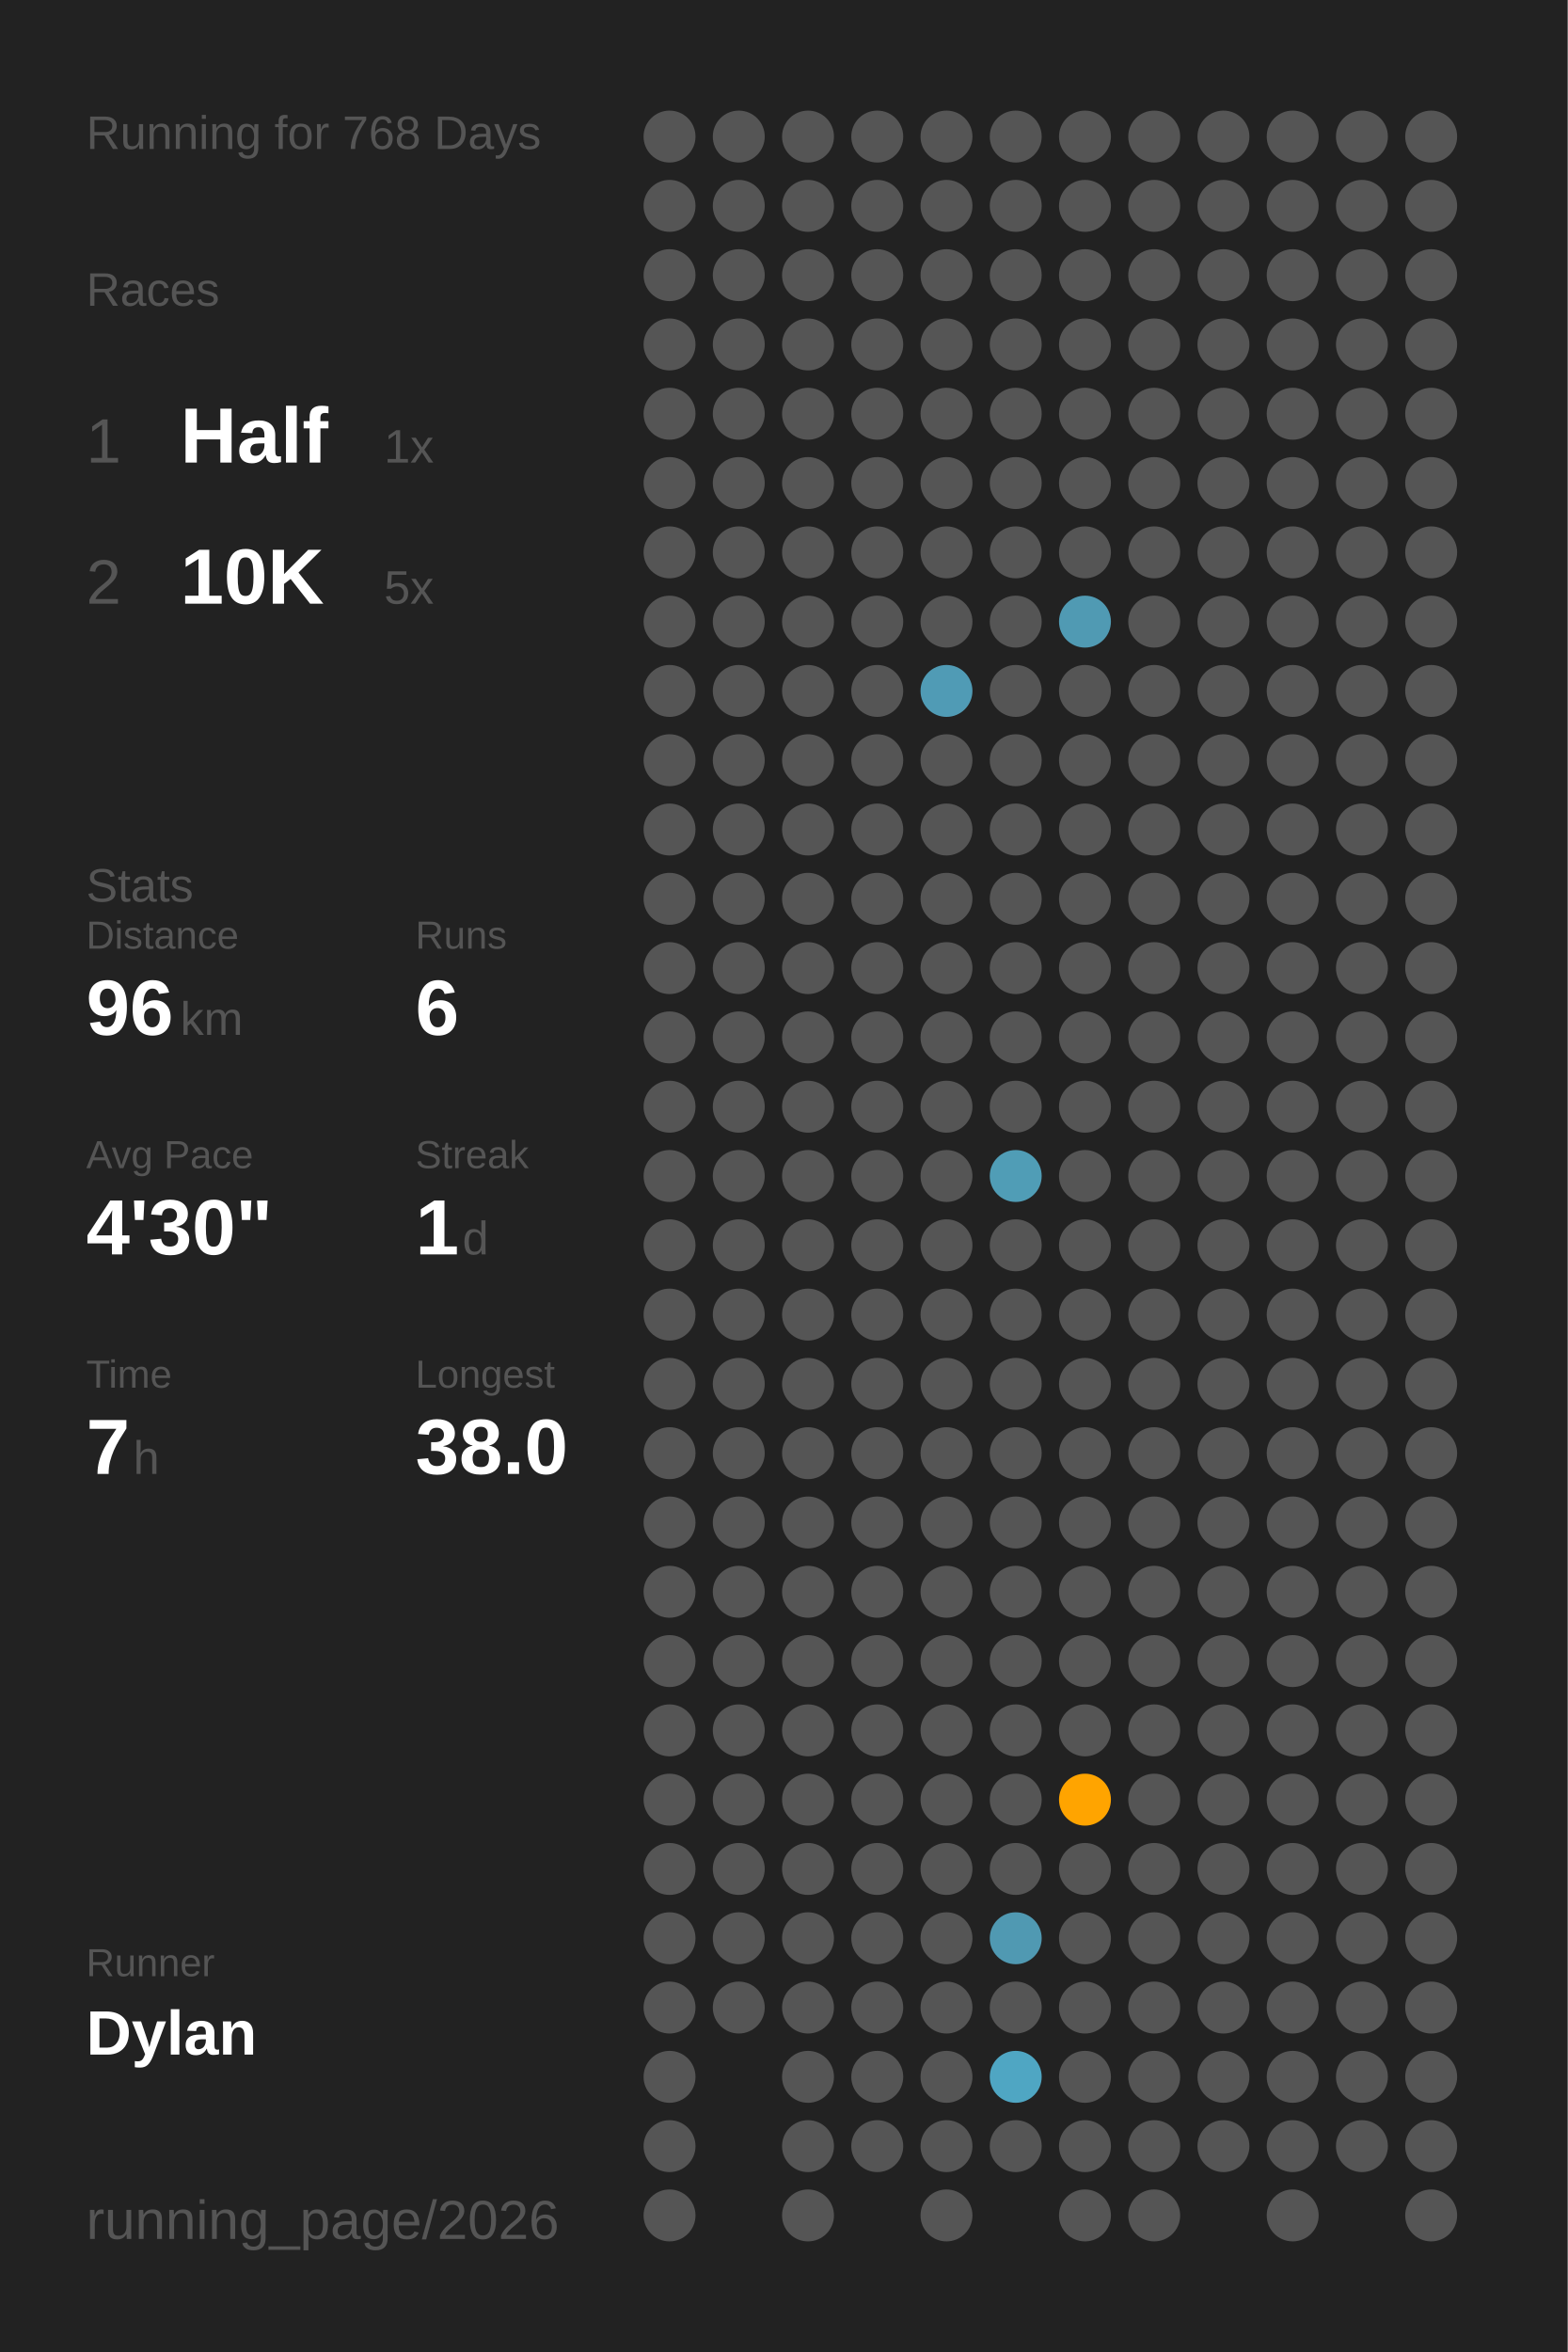
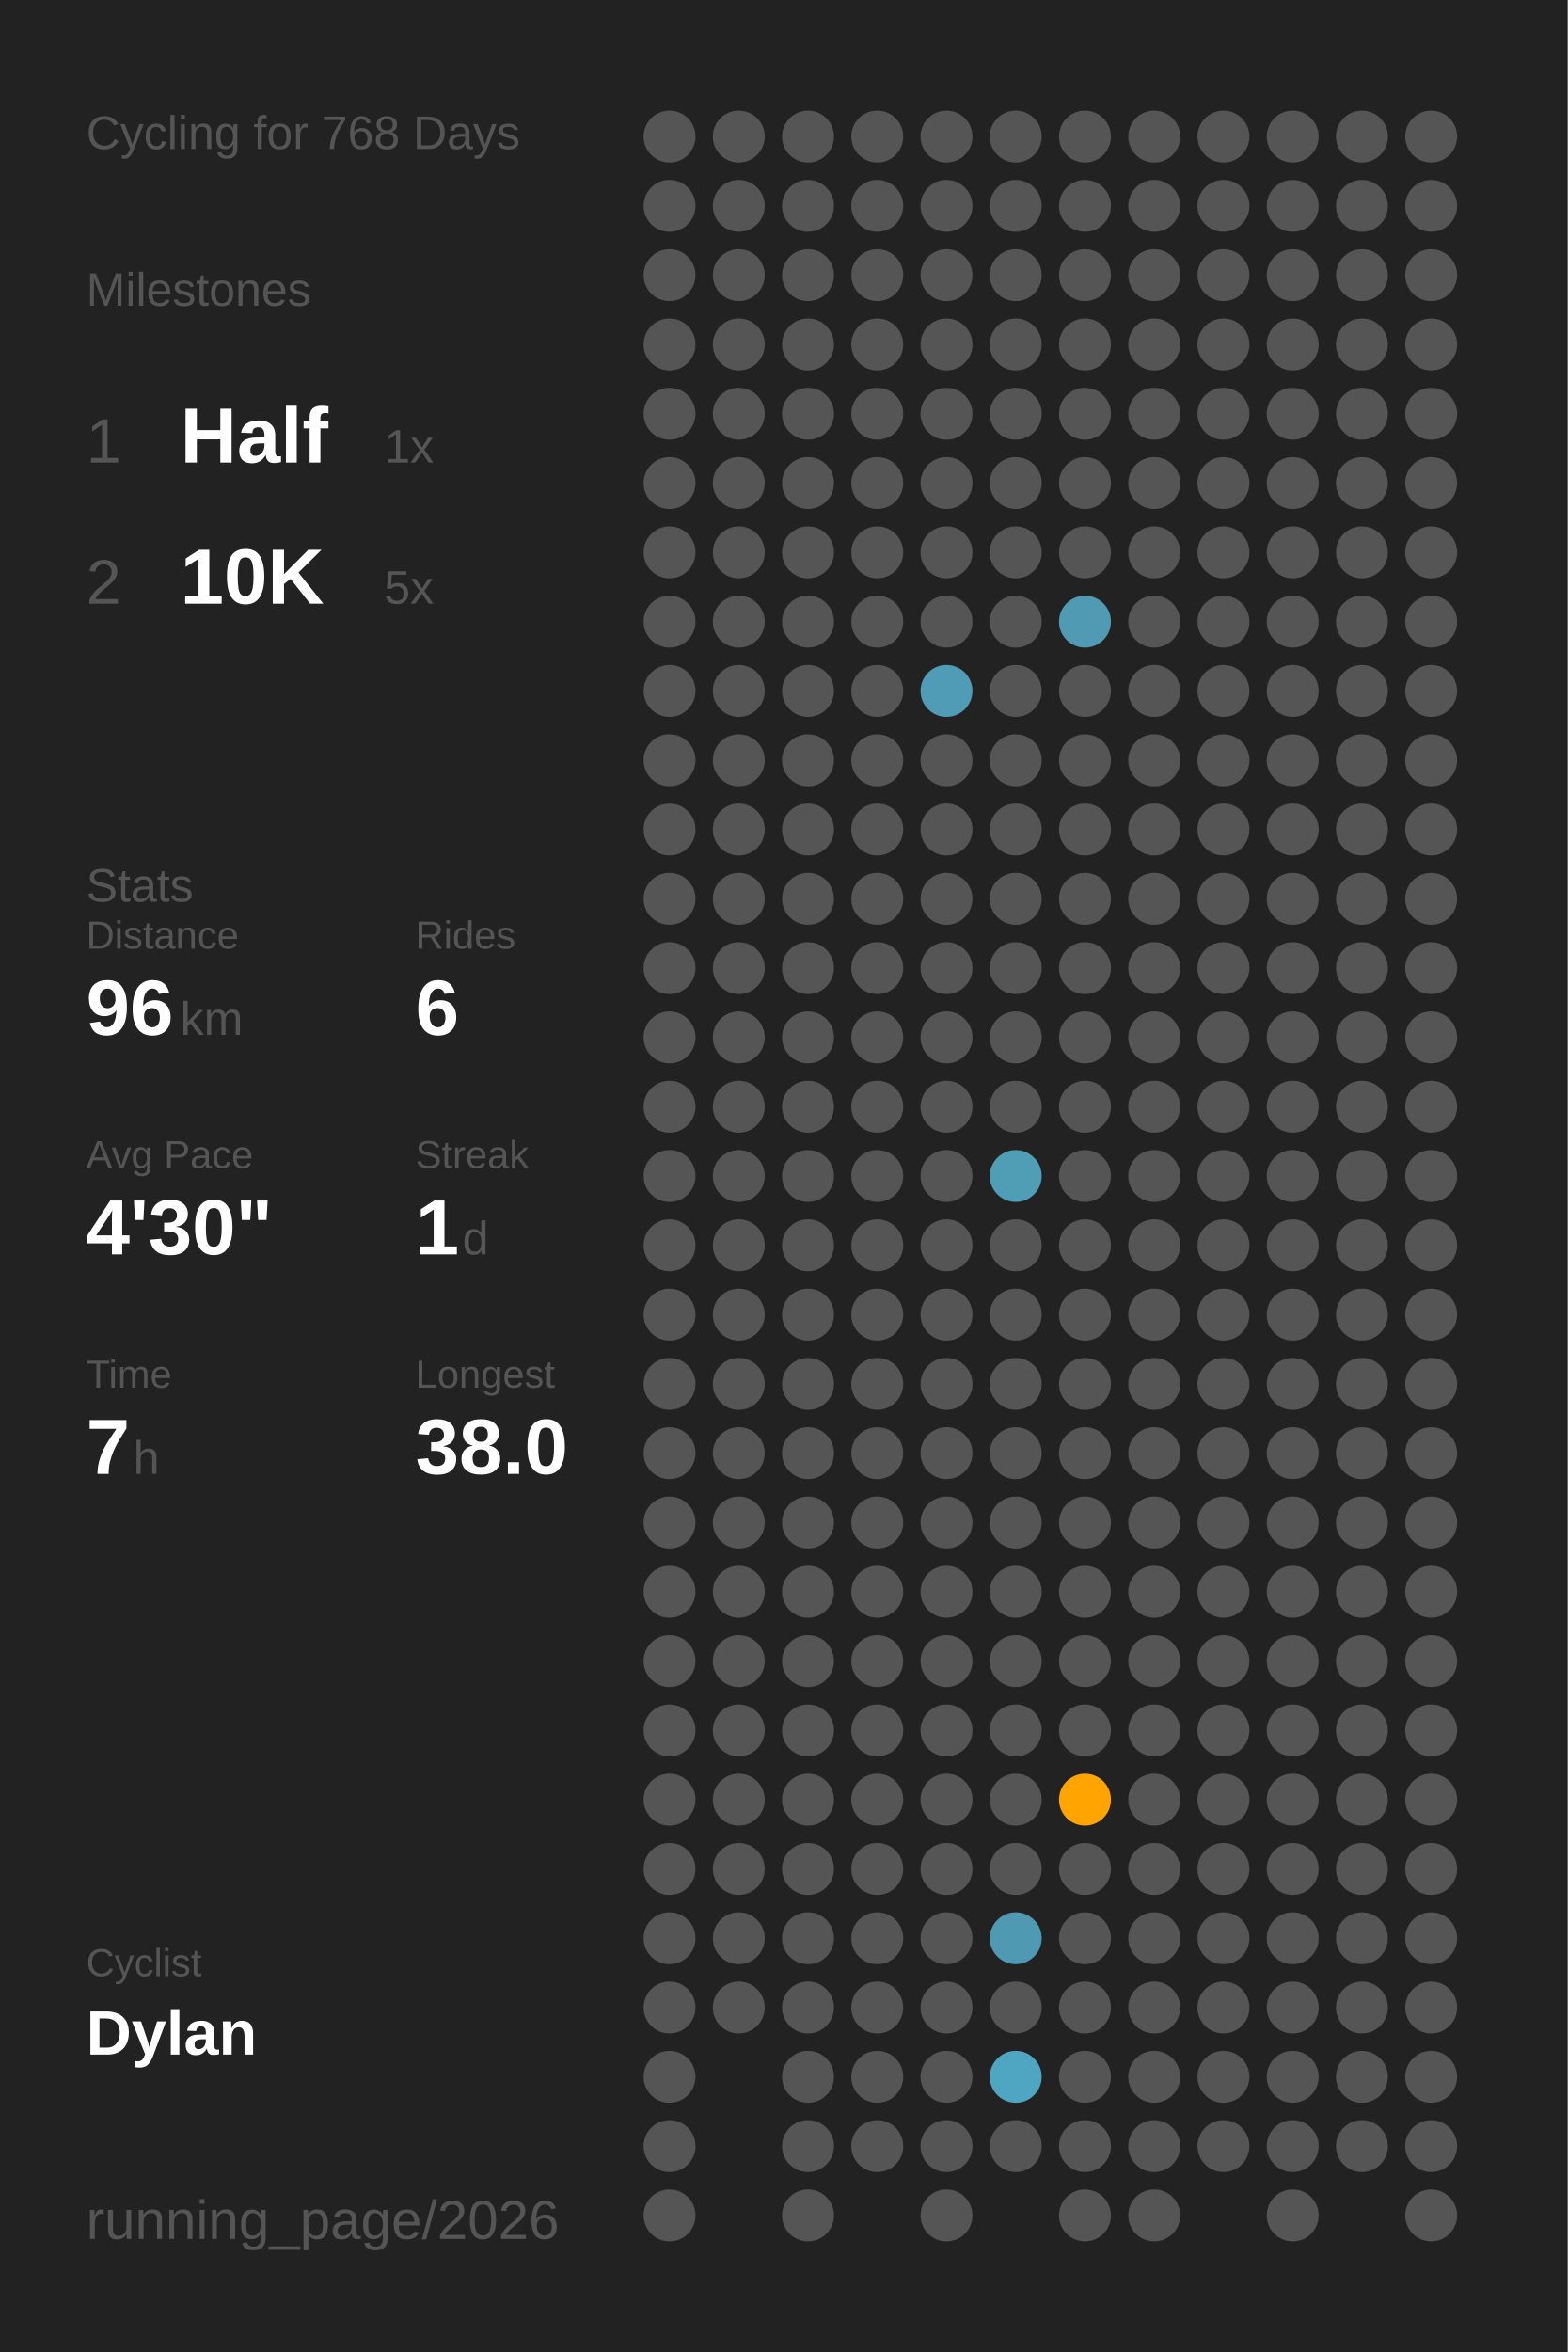
<svg xmlns="http://www.w3.org/2000/svg" baseProfile="full" class="activity-poster" data-activity-mode="cycling" data-poster-role="poster" data-poster-type="year_summary" height="300mm" version="1.1" viewBox="0,0,200,300" width="200mm">
  <defs />
  <rect class="poster-background" data-poster-role="background" fill="#222222" height="300" stroke="none" width="200" x="0" y="0" />
-   <text fill="#555555" style="font-size:6px; font-family:Arial;" x="11" y="19">Running for 768 Days</text>
-   <text fill="#555555" style="font-size:6px; font-family:Arial;" x="11" y="39">Races</text>
+   <text fill="#555555" style="font-size:6px; font-family:Arial;" x="11" y="19">Cycling for 768 Days</text>
+   <text fill="#555555" style="font-size:6px; font-family:Arial;" x="11" y="39">Milestones</text>
  <text fill="#555555" style="font-size:8px; font-family:Arial;" x="11" y="59">1</text>
  <text fill="#FFFFFF" style="font-size:10px; font-family:Arial; font-weight:bold;" x="23" y="59">Half</text>
  <text fill="#555555" style="font-size:6px; font-family:Arial;" x="49" y="59">1x</text>
  <text fill="#555555" style="font-size:8px; font-family:Arial;" x="11" y="77">2</text>
  <text fill="#FFFFFF" style="font-size:10px; font-family:Arial; font-weight:bold;" x="23" y="77">10K</text>
  <text fill="#555555" style="font-size:6px; font-family:Arial;" x="49" y="77">5x</text>
  <text fill="#555555" style="font-size:6px; font-family:Arial;" x="11" y="115">Stats</text>
  <text fill="#555555" style="font-size:5px; font-family:Arial;" x="11" y="121">Distance</text>
  <text fill="#FFFFFF" style="font-size:10px; font-family:Arial; font-weight:bold;" x="11" y="132">96</text>
  <text fill="#555555" style="font-size:6px; font-family:Arial;" x="23" y="132">km</text>
-   <text fill="#555555" style="font-size:5px; font-family:Arial;" x="53" y="121">Runs</text>
+   <text fill="#555555" style="font-size:5px; font-family:Arial;" x="53" y="121">Rides</text>
  <text fill="#FFFFFF" style="font-size:10px; font-family:Arial; font-weight:bold;" x="53" y="132">6</text>
  <text fill="#555555" style="font-size:5px; font-family:Arial;" x="11" y="149">Avg Pace</text>
  <text fill="#FFFFFF" style="font-size:10px; font-family:Arial; font-weight:bold;" x="11" y="160">4'30"</text>
  <text fill="#555555" style="font-size:5px; font-family:Arial;" x="53" y="149">Streak</text>
  <text fill="#FFFFFF" style="font-size:10px; font-family:Arial; font-weight:bold;" x="53" y="160">1</text>
  <text fill="#555555" style="font-size:6px; font-family:Arial;" x="59" y="160">d</text>
  <text fill="#555555" style="font-size:5px; font-family:Arial;" x="11" y="177">Time</text>
  <text fill="#FFFFFF" style="font-size:10px; font-family:Arial; font-weight:bold;" x="11" y="188">7</text>
  <text fill="#555555" style="font-size:6px; font-family:Arial;" x="17" y="188">h</text>
  <text fill="#555555" style="font-size:5px; font-family:Arial;" x="53" y="177">Longest</text>
  <text fill="#FFFFFF" style="font-size:10px; font-family:Arial; font-weight:bold;" x="53" y="188">38.0</text>
-   <text fill="#555555" style="font-size:5px; font-family:Arial;" x="11" y="252.065">Runner</text>
+   <text fill="#555555" style="font-size:5px; font-family:Arial;" x="11" y="252.065">Cyclist</text>
  <text fill="#FFFFFF" style="font-size:8px; font-family:Arial; font-weight:bold;" x="11" y="262.065">Dylan</text>
  <text fill="#555555" style="font-size:7px; font-family:Arial;" x="11" y="285.581">running_page/2026</text>
  <circle cx="85.417" cy="17.419" fill="#555555" r="3.312" />
  <circle cx="85.417" cy="26.258" fill="#555555" r="3.312" />
  <circle cx="85.417" cy="35.097" fill="#555555" r="3.312" />
  <circle cx="85.417" cy="43.935" fill="#555555" r="3.312" />
  <circle cx="85.417" cy="52.774" fill="#555555" r="3.312" />
  <circle cx="85.417" cy="61.613" fill="#555555" r="3.312" />
  <circle cx="85.417" cy="70.452" fill="#555555" r="3.312" />
  <circle cx="85.417" cy="79.29" fill="#555555" r="3.312" />
  <circle cx="85.417" cy="88.129" fill="#555555" r="3.312" />
  <circle cx="85.417" cy="96.968" fill="#555555" r="3.312" />
  <circle cx="85.417" cy="105.806" fill="#555555" r="3.312" />
  <circle cx="85.417" cy="114.645" fill="#555555" r="3.312" />
  <circle cx="85.417" cy="123.484" fill="#555555" r="3.312" />
  <circle cx="85.417" cy="132.323" fill="#555555" r="3.312" />
  <circle cx="85.417" cy="141.161" fill="#555555" r="3.312" />
  <circle cx="85.417" cy="150" fill="#555555" r="3.312" />
  <circle cx="85.417" cy="158.839" fill="#555555" r="3.312" />
  <circle cx="85.417" cy="167.677" fill="#555555" r="3.312" />
  <circle cx="85.417" cy="176.516" fill="#555555" r="3.312" />
  <circle cx="85.417" cy="185.355" fill="#555555" r="3.312" />
  <circle cx="85.417" cy="194.194" fill="#555555" r="3.312" />
  <circle cx="85.417" cy="203.032" fill="#555555" r="3.312" />
  <circle cx="85.417" cy="211.871" fill="#555555" r="3.312" />
  <circle cx="85.417" cy="220.71" fill="#555555" r="3.312" />
  <circle cx="85.417" cy="229.548" fill="#555555" r="3.312" />
  <circle cx="85.417" cy="238.387" fill="#555555" r="3.312" />
  <circle cx="85.417" cy="247.226" fill="#555555" r="3.312" />
  <circle cx="85.417" cy="256.065" fill="#555555" r="3.312" />
  <circle cx="85.417" cy="264.903" fill="#555555" r="3.312" />
  <circle cx="85.417" cy="273.742" fill="#555555" r="3.312" />
  <circle cx="85.417" cy="282.581" fill="#555555" r="3.312" />
  <circle cx="94.25" cy="17.419" fill="#555555" r="3.312" />
  <circle cx="94.25" cy="26.258" fill="#555555" r="3.312" />
  <circle cx="94.25" cy="35.097" fill="#555555" r="3.312" />
  <circle cx="94.25" cy="43.935" fill="#555555" r="3.312" />
  <circle cx="94.25" cy="52.774" fill="#555555" r="3.312" />
  <circle cx="94.25" cy="61.613" fill="#555555" r="3.312" />
  <circle cx="94.25" cy="70.452" fill="#555555" r="3.312" />
  <circle cx="94.25" cy="79.29" fill="#555555" r="3.312" />
  <circle cx="94.25" cy="88.129" fill="#555555" r="3.312" />
  <circle cx="94.25" cy="96.968" fill="#555555" r="3.312" />
  <circle cx="94.25" cy="105.806" fill="#555555" r="3.312" />
  <circle cx="94.25" cy="114.645" fill="#555555" r="3.312" />
  <circle cx="94.25" cy="123.484" fill="#555555" r="3.312" />
  <circle cx="94.25" cy="132.323" fill="#555555" r="3.312" />
  <circle cx="94.25" cy="141.161" fill="#555555" r="3.312" />
  <circle cx="94.25" cy="150" fill="#555555" r="3.312" />
  <circle cx="94.25" cy="158.839" fill="#555555" r="3.312" />
  <circle cx="94.25" cy="167.677" fill="#555555" r="3.312" />
  <circle cx="94.25" cy="176.516" fill="#555555" r="3.312" />
  <circle cx="94.25" cy="185.355" fill="#555555" r="3.312" />
  <circle cx="94.25" cy="194.194" fill="#555555" r="3.312" />
  <circle cx="94.25" cy="203.032" fill="#555555" r="3.312" />
  <circle cx="94.25" cy="211.871" fill="#555555" r="3.312" />
  <circle cx="94.25" cy="220.71" fill="#555555" r="3.312" />
  <circle cx="94.25" cy="229.548" fill="#555555" r="3.312" />
  <circle cx="94.25" cy="238.387" fill="#555555" r="3.312" />
  <circle cx="94.25" cy="247.226" fill="#555555" r="3.312" />
  <circle cx="94.25" cy="256.065" fill="#555555" r="3.312" />
  <circle cx="103.083" cy="17.419" fill="#555555" r="3.312" />
  <circle cx="103.083" cy="26.258" fill="#555555" r="3.312" />
  <circle cx="103.083" cy="35.097" fill="#555555" r="3.312" />
  <circle cx="103.083" cy="43.935" fill="#555555" r="3.312" />
  <circle cx="103.083" cy="52.774" fill="#555555" r="3.312" />
  <circle cx="103.083" cy="61.613" fill="#555555" r="3.312" />
  <circle cx="103.083" cy="70.452" fill="#555555" r="3.312" />
  <circle cx="103.083" cy="79.29" fill="#555555" r="3.312" />
  <circle cx="103.083" cy="88.129" fill="#555555" r="3.312" />
  <circle cx="103.083" cy="96.968" fill="#555555" r="3.312" />
  <circle cx="103.083" cy="105.806" fill="#555555" r="3.312" />
  <circle cx="103.083" cy="114.645" fill="#555555" r="3.312" />
  <circle cx="103.083" cy="123.484" fill="#555555" r="3.312" />
  <circle cx="103.083" cy="132.323" fill="#555555" r="3.312" />
  <circle cx="103.083" cy="141.161" fill="#555555" r="3.312" />
  <circle cx="103.083" cy="150" fill="#555555" r="3.312" />
  <circle cx="103.083" cy="158.839" fill="#555555" r="3.312" />
  <circle cx="103.083" cy="167.677" fill="#555555" r="3.312" />
  <circle cx="103.083" cy="176.516" fill="#555555" r="3.312" />
  <circle cx="103.083" cy="185.355" fill="#555555" r="3.312" />
  <circle cx="103.083" cy="194.194" fill="#555555" r="3.312" />
  <circle cx="103.083" cy="203.032" fill="#555555" r="3.312" />
  <circle cx="103.083" cy="211.871" fill="#555555" r="3.312" />
  <circle cx="103.083" cy="220.71" fill="#555555" r="3.312" />
  <circle cx="103.083" cy="229.548" fill="#555555" r="3.312" />
  <circle cx="103.083" cy="238.387" fill="#555555" r="3.312" />
  <circle cx="103.083" cy="247.226" fill="#555555" r="3.312" />
  <circle cx="103.083" cy="256.065" fill="#555555" r="3.312" />
  <circle cx="103.083" cy="264.903" fill="#555555" r="3.312" />
  <circle cx="103.083" cy="273.742" fill="#555555" r="3.312" />
  <circle cx="103.083" cy="282.581" fill="#555555" r="3.312" />
  <circle cx="111.917" cy="17.419" fill="#555555" r="3.312" />
  <circle cx="111.917" cy="26.258" fill="#555555" r="3.312" />
  <circle cx="111.917" cy="35.097" fill="#555555" r="3.312" />
  <circle cx="111.917" cy="43.935" fill="#555555" r="3.312" />
  <circle cx="111.917" cy="52.774" fill="#555555" r="3.312" />
  <circle cx="111.917" cy="61.613" fill="#555555" r="3.312" />
  <circle cx="111.917" cy="70.452" fill="#555555" r="3.312" />
  <circle cx="111.917" cy="79.29" fill="#555555" r="3.312" />
  <circle cx="111.917" cy="88.129" fill="#555555" r="3.312" />
  <circle cx="111.917" cy="96.968" fill="#555555" r="3.312" />
  <circle cx="111.917" cy="105.806" fill="#555555" r="3.312" />
  <circle cx="111.917" cy="114.645" fill="#555555" r="3.312" />
  <circle cx="111.917" cy="123.484" fill="#555555" r="3.312" />
  <circle cx="111.917" cy="132.323" fill="#555555" r="3.312" />
  <circle cx="111.917" cy="141.161" fill="#555555" r="3.312" />
  <circle cx="111.917" cy="150" fill="#555555" r="3.312" />
  <circle cx="111.917" cy="158.839" fill="#555555" r="3.312" />
  <circle cx="111.917" cy="167.677" fill="#555555" r="3.312" />
  <circle cx="111.917" cy="176.516" fill="#555555" r="3.312" />
  <circle cx="111.917" cy="185.355" fill="#555555" r="3.312" />
  <circle cx="111.917" cy="194.194" fill="#555555" r="3.312" />
  <circle cx="111.917" cy="203.032" fill="#555555" r="3.312" />
  <circle cx="111.917" cy="211.871" fill="#555555" r="3.312" />
  <circle cx="111.917" cy="220.71" fill="#555555" r="3.312" />
  <circle cx="111.917" cy="229.548" fill="#555555" r="3.312" />
  <circle cx="111.917" cy="238.387" fill="#555555" r="3.312" />
  <circle cx="111.917" cy="247.226" fill="#555555" r="3.312" />
  <circle cx="111.917" cy="256.065" fill="#555555" r="3.312" />
  <circle cx="111.917" cy="264.903" fill="#555555" r="3.312" />
  <circle cx="111.917" cy="273.742" fill="#555555" r="3.312" />
  <circle cx="120.75" cy="17.419" fill="#555555" r="3.312" />
  <circle cx="120.75" cy="26.258" fill="#555555" r="3.312" />
  <circle cx="120.75" cy="35.097" fill="#555555" r="3.312" />
  <circle cx="120.75" cy="43.935" fill="#555555" r="3.312" />
  <circle cx="120.75" cy="52.774" fill="#555555" r="3.312" />
  <circle cx="120.75" cy="61.613" fill="#555555" r="3.312" />
  <circle cx="120.75" cy="70.452" fill="#555555" r="3.312" />
  <circle cx="120.75" cy="79.29" fill="#555555" r="3.312" />
  <circle cx="120.75" cy="88.129" fill="#509bb5" r="3.312" />
  <circle cx="120.75" cy="96.968" fill="#555555" r="3.312" />
  <circle cx="120.75" cy="105.806" fill="#555555" r="3.312" />
  <circle cx="120.75" cy="114.645" fill="#555555" r="3.312" />
  <circle cx="120.75" cy="123.484" fill="#555555" r="3.312" />
  <circle cx="120.75" cy="132.323" fill="#555555" r="3.312" />
  <circle cx="120.75" cy="141.161" fill="#555555" r="3.312" />
  <circle cx="120.75" cy="150" fill="#555555" r="3.312" />
  <circle cx="120.75" cy="158.839" fill="#555555" r="3.312" />
  <circle cx="120.75" cy="167.677" fill="#555555" r="3.312" />
  <circle cx="120.75" cy="176.516" fill="#555555" r="3.312" />
  <circle cx="120.75" cy="185.355" fill="#555555" r="3.312" />
  <circle cx="120.75" cy="194.194" fill="#555555" r="3.312" />
  <circle cx="120.75" cy="203.032" fill="#555555" r="3.312" />
  <circle cx="120.75" cy="211.871" fill="#555555" r="3.312" />
  <circle cx="120.75" cy="220.71" fill="#555555" r="3.312" />
  <circle cx="120.75" cy="229.548" fill="#555555" r="3.312" />
  <circle cx="120.75" cy="238.387" fill="#555555" r="3.312" />
  <circle cx="120.75" cy="247.226" fill="#555555" r="3.312" />
  <circle cx="120.75" cy="256.065" fill="#555555" r="3.312" />
  <circle cx="120.75" cy="264.903" fill="#555555" r="3.312" />
  <circle cx="120.75" cy="273.742" fill="#555555" r="3.312" />
  <circle cx="120.75" cy="282.581" fill="#555555" r="3.312" />
  <circle cx="129.583" cy="17.419" fill="#555555" r="3.312" />
  <circle cx="129.583" cy="26.258" fill="#555555" r="3.312" />
  <circle cx="129.583" cy="35.097" fill="#555555" r="3.312" />
  <circle cx="129.583" cy="43.935" fill="#555555" r="3.312" />
  <circle cx="129.583" cy="52.774" fill="#555555" r="3.312" />
  <circle cx="129.583" cy="61.613" fill="#555555" r="3.312" />
  <circle cx="129.583" cy="70.452" fill="#555555" r="3.312" />
  <circle cx="129.583" cy="79.29" fill="#555555" r="3.312" />
  <circle cx="129.583" cy="88.129" fill="#555555" r="3.312" />
  <circle cx="129.583" cy="96.968" fill="#555555" r="3.312" />
  <circle cx="129.583" cy="105.806" fill="#555555" r="3.312" />
  <circle cx="129.583" cy="114.645" fill="#555555" r="3.312" />
  <circle cx="129.583" cy="123.484" fill="#555555" r="3.312" />
  <circle cx="129.583" cy="132.323" fill="#555555" r="3.312" />
  <circle cx="129.583" cy="141.161" fill="#555555" r="3.312" />
  <circle cx="129.583" cy="150" fill="#509db6" r="3.312" />
  <circle cx="129.583" cy="158.839" fill="#555555" r="3.312" />
  <circle cx="129.583" cy="167.677" fill="#555555" r="3.312" />
  <circle cx="129.583" cy="176.516" fill="#555555" r="3.312" />
  <circle cx="129.583" cy="185.355" fill="#555555" r="3.312" />
  <circle cx="129.583" cy="194.194" fill="#555555" r="3.312" />
  <circle cx="129.583" cy="203.032" fill="#555555" r="3.312" />
  <circle cx="129.583" cy="211.871" fill="#555555" r="3.312" />
  <circle cx="129.583" cy="220.71" fill="#555555" r="3.312" />
  <circle cx="129.583" cy="229.548" fill="#555555" r="3.312" />
  <circle cx="129.583" cy="238.387" fill="#555555" r="3.312" />
  <circle cx="129.583" cy="247.226" fill="#5099b2" r="3.312" />
  <circle cx="129.583" cy="256.065" fill="#555555" r="3.312" />
  <circle cx="129.583" cy="264.903" fill="#4fa6c3" r="3.312" />
  <circle cx="129.583" cy="273.742" fill="#555555" r="3.312" />
  <circle cx="138.417" cy="17.419" fill="#555555" r="3.312" />
  <circle cx="138.417" cy="26.258" fill="#555555" r="3.312" />
  <circle cx="138.417" cy="35.097" fill="#555555" r="3.312" />
  <circle cx="138.417" cy="43.935" fill="#555555" r="3.312" />
  <circle cx="138.417" cy="52.774" fill="#555555" r="3.312" />
  <circle cx="138.417" cy="61.613" fill="#555555" r="3.312" />
  <circle cx="138.417" cy="70.452" fill="#555555" r="3.312" />
  <circle cx="138.417" cy="79.29" fill="#509ab3" r="3.312" />
  <circle cx="138.417" cy="88.129" fill="#555555" r="3.312" />
  <circle cx="138.417" cy="96.968" fill="#555555" r="3.312" />
  <circle cx="138.417" cy="105.806" fill="#555555" r="3.312" />
  <circle cx="138.417" cy="114.645" fill="#555555" r="3.312" />
  <circle cx="138.417" cy="123.484" fill="#555555" r="3.312" />
  <circle cx="138.417" cy="132.323" fill="#555555" r="3.312" />
  <circle cx="138.417" cy="141.161" fill="#555555" r="3.312" />
  <circle cx="138.417" cy="150" fill="#555555" r="3.312" />
  <circle cx="138.417" cy="158.839" fill="#555555" r="3.312" />
  <circle cx="138.417" cy="167.677" fill="#555555" r="3.312" />
  <circle cx="138.417" cy="176.516" fill="#555555" r="3.312" />
  <circle cx="138.417" cy="185.355" fill="#555555" r="3.312" />
  <circle cx="138.417" cy="194.194" fill="#555555" r="3.312" />
  <circle cx="138.417" cy="203.032" fill="#555555" r="3.312" />
  <circle cx="138.417" cy="211.871" fill="#555555" r="3.312" />
  <circle cx="138.417" cy="220.71" fill="#555555" r="3.312" />
  <circle cx="138.417" cy="229.548" fill="#ffa400" r="3.312" />
  <circle cx="138.417" cy="238.387" fill="#555555" r="3.312" />
  <circle cx="138.417" cy="247.226" fill="#555555" r="3.312" />
  <circle cx="138.417" cy="256.065" fill="#555555" r="3.312" />
  <circle cx="138.417" cy="264.903" fill="#555555" r="3.312" />
  <circle cx="138.417" cy="273.742" fill="#555555" r="3.312" />
  <circle cx="138.417" cy="282.581" fill="#555555" r="3.312" />
  <circle cx="147.25" cy="17.419" fill="#555555" r="3.312" />
  <circle cx="147.25" cy="26.258" fill="#555555" r="3.312" />
  <circle cx="147.25" cy="35.097" fill="#555555" r="3.312" />
  <circle cx="147.25" cy="43.935" fill="#555555" r="3.312" />
  <circle cx="147.25" cy="52.774" fill="#555555" r="3.312" />
  <circle cx="147.25" cy="61.613" fill="#555555" r="3.312" />
  <circle cx="147.25" cy="70.452" fill="#555555" r="3.312" />
  <circle cx="147.25" cy="79.29" fill="#555555" r="3.312" />
  <circle cx="147.25" cy="88.129" fill="#555555" r="3.312" />
  <circle cx="147.25" cy="96.968" fill="#555555" r="3.312" />
  <circle cx="147.25" cy="105.806" fill="#555555" r="3.312" />
  <circle cx="147.25" cy="114.645" fill="#555555" r="3.312" />
  <circle cx="147.25" cy="123.484" fill="#555555" r="3.312" />
  <circle cx="147.25" cy="132.323" fill="#555555" r="3.312" />
  <circle cx="147.25" cy="141.161" fill="#555555" r="3.312" />
  <circle cx="147.25" cy="150" fill="#555555" r="3.312" />
  <circle cx="147.25" cy="158.839" fill="#555555" r="3.312" />
  <circle cx="147.25" cy="167.677" fill="#555555" r="3.312" />
  <circle cx="147.25" cy="176.516" fill="#555555" r="3.312" />
  <circle cx="147.25" cy="185.355" fill="#555555" r="3.312" />
  <circle cx="147.25" cy="194.194" fill="#555555" r="3.312" />
  <circle cx="147.25" cy="203.032" fill="#555555" r="3.312" />
  <circle cx="147.25" cy="211.871" fill="#555555" r="3.312" />
  <circle cx="147.25" cy="220.71" fill="#555555" r="3.312" />
  <circle cx="147.25" cy="229.548" fill="#555555" r="3.312" />
  <circle cx="147.25" cy="238.387" fill="#555555" r="3.312" />
  <circle cx="147.25" cy="247.226" fill="#555555" r="3.312" />
  <circle cx="147.25" cy="256.065" fill="#555555" r="3.312" />
  <circle cx="147.25" cy="264.903" fill="#555555" r="3.312" />
  <circle cx="147.25" cy="273.742" fill="#555555" r="3.312" />
  <circle cx="147.25" cy="282.581" fill="#555555" r="3.312" />
  <circle cx="156.083" cy="17.419" fill="#555555" r="3.312" />
  <circle cx="156.083" cy="26.258" fill="#555555" r="3.312" />
  <circle cx="156.083" cy="35.097" fill="#555555" r="3.312" />
  <circle cx="156.083" cy="43.935" fill="#555555" r="3.312" />
  <circle cx="156.083" cy="52.774" fill="#555555" r="3.312" />
  <circle cx="156.083" cy="61.613" fill="#555555" r="3.312" />
  <circle cx="156.083" cy="70.452" fill="#555555" r="3.312" />
  <circle cx="156.083" cy="79.29" fill="#555555" r="3.312" />
  <circle cx="156.083" cy="88.129" fill="#555555" r="3.312" />
  <circle cx="156.083" cy="96.968" fill="#555555" r="3.312" />
  <circle cx="156.083" cy="105.806" fill="#555555" r="3.312" />
  <circle cx="156.083" cy="114.645" fill="#555555" r="3.312" />
  <circle cx="156.083" cy="123.484" fill="#555555" r="3.312" />
  <circle cx="156.083" cy="132.323" fill="#555555" r="3.312" />
  <circle cx="156.083" cy="141.161" fill="#555555" r="3.312" />
  <circle cx="156.083" cy="150" fill="#555555" r="3.312" />
  <circle cx="156.083" cy="158.839" fill="#555555" r="3.312" />
  <circle cx="156.083" cy="167.677" fill="#555555" r="3.312" />
  <circle cx="156.083" cy="176.516" fill="#555555" r="3.312" />
  <circle cx="156.083" cy="185.355" fill="#555555" r="3.312" />
  <circle cx="156.083" cy="194.194" fill="#555555" r="3.312" />
  <circle cx="156.083" cy="203.032" fill="#555555" r="3.312" />
  <circle cx="156.083" cy="211.871" fill="#555555" r="3.312" />
  <circle cx="156.083" cy="220.71" fill="#555555" r="3.312" />
  <circle cx="156.083" cy="229.548" fill="#555555" r="3.312" />
  <circle cx="156.083" cy="238.387" fill="#555555" r="3.312" />
  <circle cx="156.083" cy="247.226" fill="#555555" r="3.312" />
  <circle cx="156.083" cy="256.065" fill="#555555" r="3.312" />
  <circle cx="156.083" cy="264.903" fill="#555555" r="3.312" />
  <circle cx="156.083" cy="273.742" fill="#555555" r="3.312" />
  <circle cx="164.917" cy="17.419" fill="#555555" r="3.312" />
  <circle cx="164.917" cy="26.258" fill="#555555" r="3.312" />
  <circle cx="164.917" cy="35.097" fill="#555555" r="3.312" />
  <circle cx="164.917" cy="43.935" fill="#555555" r="3.312" />
  <circle cx="164.917" cy="52.774" fill="#555555" r="3.312" />
  <circle cx="164.917" cy="61.613" fill="#555555" r="3.312" />
  <circle cx="164.917" cy="70.452" fill="#555555" r="3.312" />
  <circle cx="164.917" cy="79.29" fill="#555555" r="3.312" />
  <circle cx="164.917" cy="88.129" fill="#555555" r="3.312" />
  <circle cx="164.917" cy="96.968" fill="#555555" r="3.312" />
  <circle cx="164.917" cy="105.806" fill="#555555" r="3.312" />
  <circle cx="164.917" cy="114.645" fill="#555555" r="3.312" />
  <circle cx="164.917" cy="123.484" fill="#555555" r="3.312" />
  <circle cx="164.917" cy="132.323" fill="#555555" r="3.312" />
  <circle cx="164.917" cy="141.161" fill="#555555" r="3.312" />
  <circle cx="164.917" cy="150" fill="#555555" r="3.312" />
  <circle cx="164.917" cy="158.839" fill="#555555" r="3.312" />
  <circle cx="164.917" cy="167.677" fill="#555555" r="3.312" />
  <circle cx="164.917" cy="176.516" fill="#555555" r="3.312" />
  <circle cx="164.917" cy="185.355" fill="#555555" r="3.312" />
  <circle cx="164.917" cy="194.194" fill="#555555" r="3.312" />
  <circle cx="164.917" cy="203.032" fill="#555555" r="3.312" />
  <circle cx="164.917" cy="211.871" fill="#555555" r="3.312" />
  <circle cx="164.917" cy="220.71" fill="#555555" r="3.312" />
  <circle cx="164.917" cy="229.548" fill="#555555" r="3.312" />
  <circle cx="164.917" cy="238.387" fill="#555555" r="3.312" />
  <circle cx="164.917" cy="247.226" fill="#555555" r="3.312" />
  <circle cx="164.917" cy="256.065" fill="#555555" r="3.312" />
  <circle cx="164.917" cy="264.903" fill="#555555" r="3.312" />
  <circle cx="164.917" cy="273.742" fill="#555555" r="3.312" />
  <circle cx="164.917" cy="282.581" fill="#555555" r="3.312" />
  <circle cx="173.75" cy="17.419" fill="#555555" r="3.312" />
  <circle cx="173.75" cy="26.258" fill="#555555" r="3.312" />
  <circle cx="173.75" cy="35.097" fill="#555555" r="3.312" />
  <circle cx="173.75" cy="43.935" fill="#555555" r="3.312" />
  <circle cx="173.75" cy="52.774" fill="#555555" r="3.312" />
  <circle cx="173.75" cy="61.613" fill="#555555" r="3.312" />
  <circle cx="173.75" cy="70.452" fill="#555555" r="3.312" />
  <circle cx="173.75" cy="79.29" fill="#555555" r="3.312" />
  <circle cx="173.75" cy="88.129" fill="#555555" r="3.312" />
  <circle cx="173.75" cy="96.968" fill="#555555" r="3.312" />
  <circle cx="173.75" cy="105.806" fill="#555555" r="3.312" />
  <circle cx="173.75" cy="114.645" fill="#555555" r="3.312" />
  <circle cx="173.75" cy="123.484" fill="#555555" r="3.312" />
  <circle cx="173.75" cy="132.323" fill="#555555" r="3.312" />
  <circle cx="173.75" cy="141.161" fill="#555555" r="3.312" />
  <circle cx="173.75" cy="150" fill="#555555" r="3.312" />
  <circle cx="173.75" cy="158.839" fill="#555555" r="3.312" />
  <circle cx="173.75" cy="167.677" fill="#555555" r="3.312" />
  <circle cx="173.75" cy="176.516" fill="#555555" r="3.312" />
  <circle cx="173.75" cy="185.355" fill="#555555" r="3.312" />
  <circle cx="173.75" cy="194.194" fill="#555555" r="3.312" />
  <circle cx="173.75" cy="203.032" fill="#555555" r="3.312" />
  <circle cx="173.75" cy="211.871" fill="#555555" r="3.312" />
  <circle cx="173.75" cy="220.71" fill="#555555" r="3.312" />
  <circle cx="173.75" cy="229.548" fill="#555555" r="3.312" />
  <circle cx="173.75" cy="238.387" fill="#555555" r="3.312" />
  <circle cx="173.75" cy="247.226" fill="#555555" r="3.312" />
  <circle cx="173.75" cy="256.065" fill="#555555" r="3.312" />
  <circle cx="173.75" cy="264.903" fill="#555555" r="3.312" />
  <circle cx="173.75" cy="273.742" fill="#555555" r="3.312" />
  <circle cx="182.583" cy="17.419" fill="#555555" r="3.312" />
  <circle cx="182.583" cy="26.258" fill="#555555" r="3.312" />
  <circle cx="182.583" cy="35.097" fill="#555555" r="3.312" />
  <circle cx="182.583" cy="43.935" fill="#555555" r="3.312" />
  <circle cx="182.583" cy="52.774" fill="#555555" r="3.312" />
  <circle cx="182.583" cy="61.613" fill="#555555" r="3.312" />
  <circle cx="182.583" cy="70.452" fill="#555555" r="3.312" />
  <circle cx="182.583" cy="79.29" fill="#555555" r="3.312" />
  <circle cx="182.583" cy="88.129" fill="#555555" r="3.312" />
  <circle cx="182.583" cy="96.968" fill="#555555" r="3.312" />
  <circle cx="182.583" cy="105.806" fill="#555555" r="3.312" />
  <circle cx="182.583" cy="114.645" fill="#555555" r="3.312" />
  <circle cx="182.583" cy="123.484" fill="#555555" r="3.312" />
  <circle cx="182.583" cy="132.323" fill="#555555" r="3.312" />
  <circle cx="182.583" cy="141.161" fill="#555555" r="3.312" />
  <circle cx="182.583" cy="150" fill="#555555" r="3.312" />
  <circle cx="182.583" cy="158.839" fill="#555555" r="3.312" />
  <circle cx="182.583" cy="167.677" fill="#555555" r="3.312" />
  <circle cx="182.583" cy="176.516" fill="#555555" r="3.312" />
  <circle cx="182.583" cy="185.355" fill="#555555" r="3.312" />
  <circle cx="182.583" cy="194.194" fill="#555555" r="3.312" />
  <circle cx="182.583" cy="203.032" fill="#555555" r="3.312" />
  <circle cx="182.583" cy="211.871" fill="#555555" r="3.312" />
  <circle cx="182.583" cy="220.71" fill="#555555" r="3.312" />
  <circle cx="182.583" cy="229.548" fill="#555555" r="3.312" />
  <circle cx="182.583" cy="238.387" fill="#555555" r="3.312" />
  <circle cx="182.583" cy="247.226" fill="#555555" r="3.312" />
  <circle cx="182.583" cy="256.065" fill="#555555" r="3.312" />
  <circle cx="182.583" cy="264.903" fill="#555555" r="3.312" />
  <circle cx="182.583" cy="273.742" fill="#555555" r="3.312" />
  <circle cx="182.583" cy="282.581" fill="#555555" r="3.312" />
</svg>
